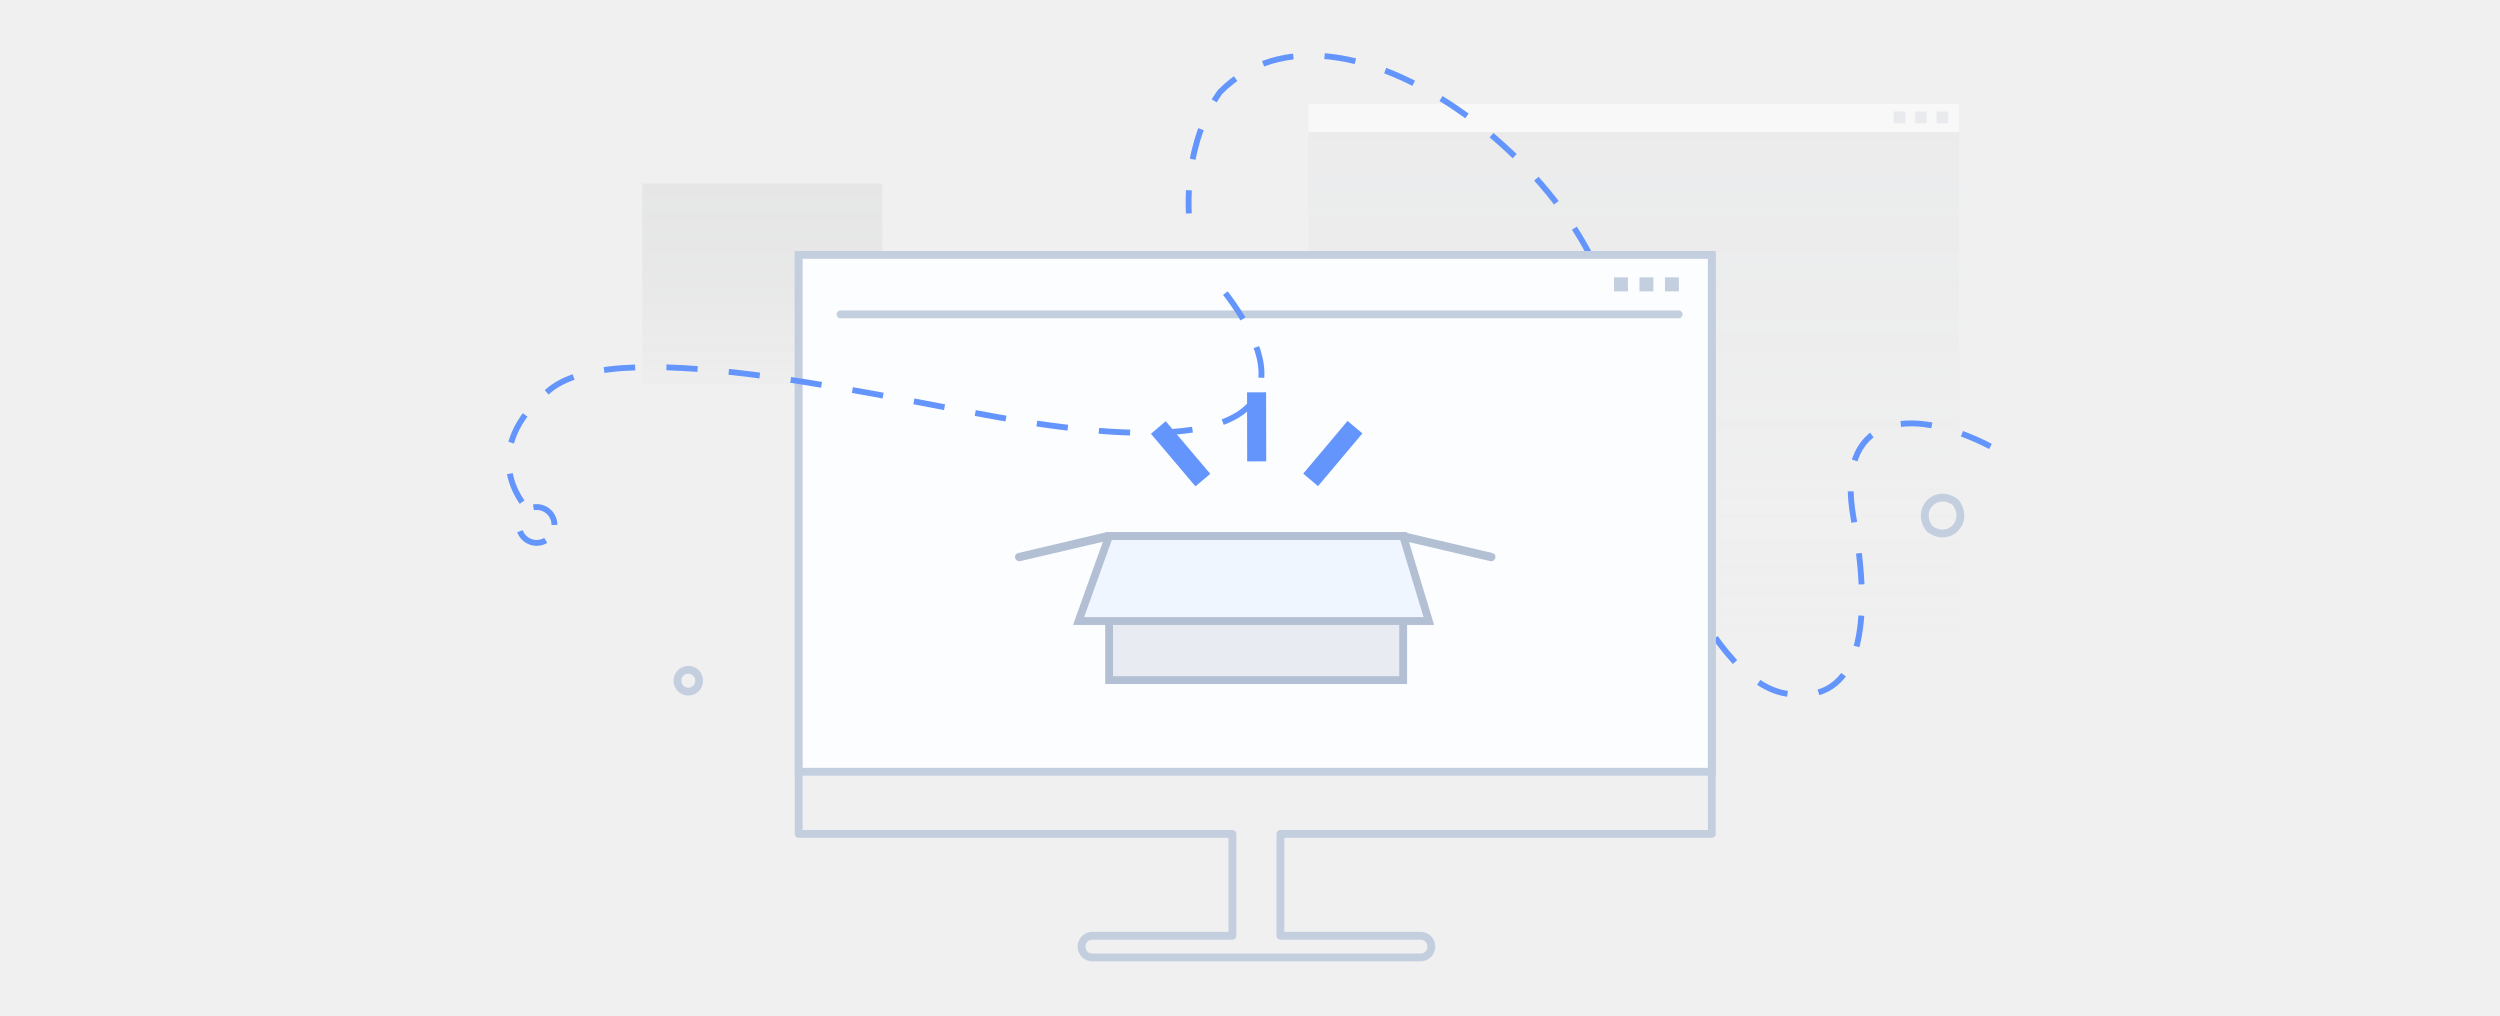
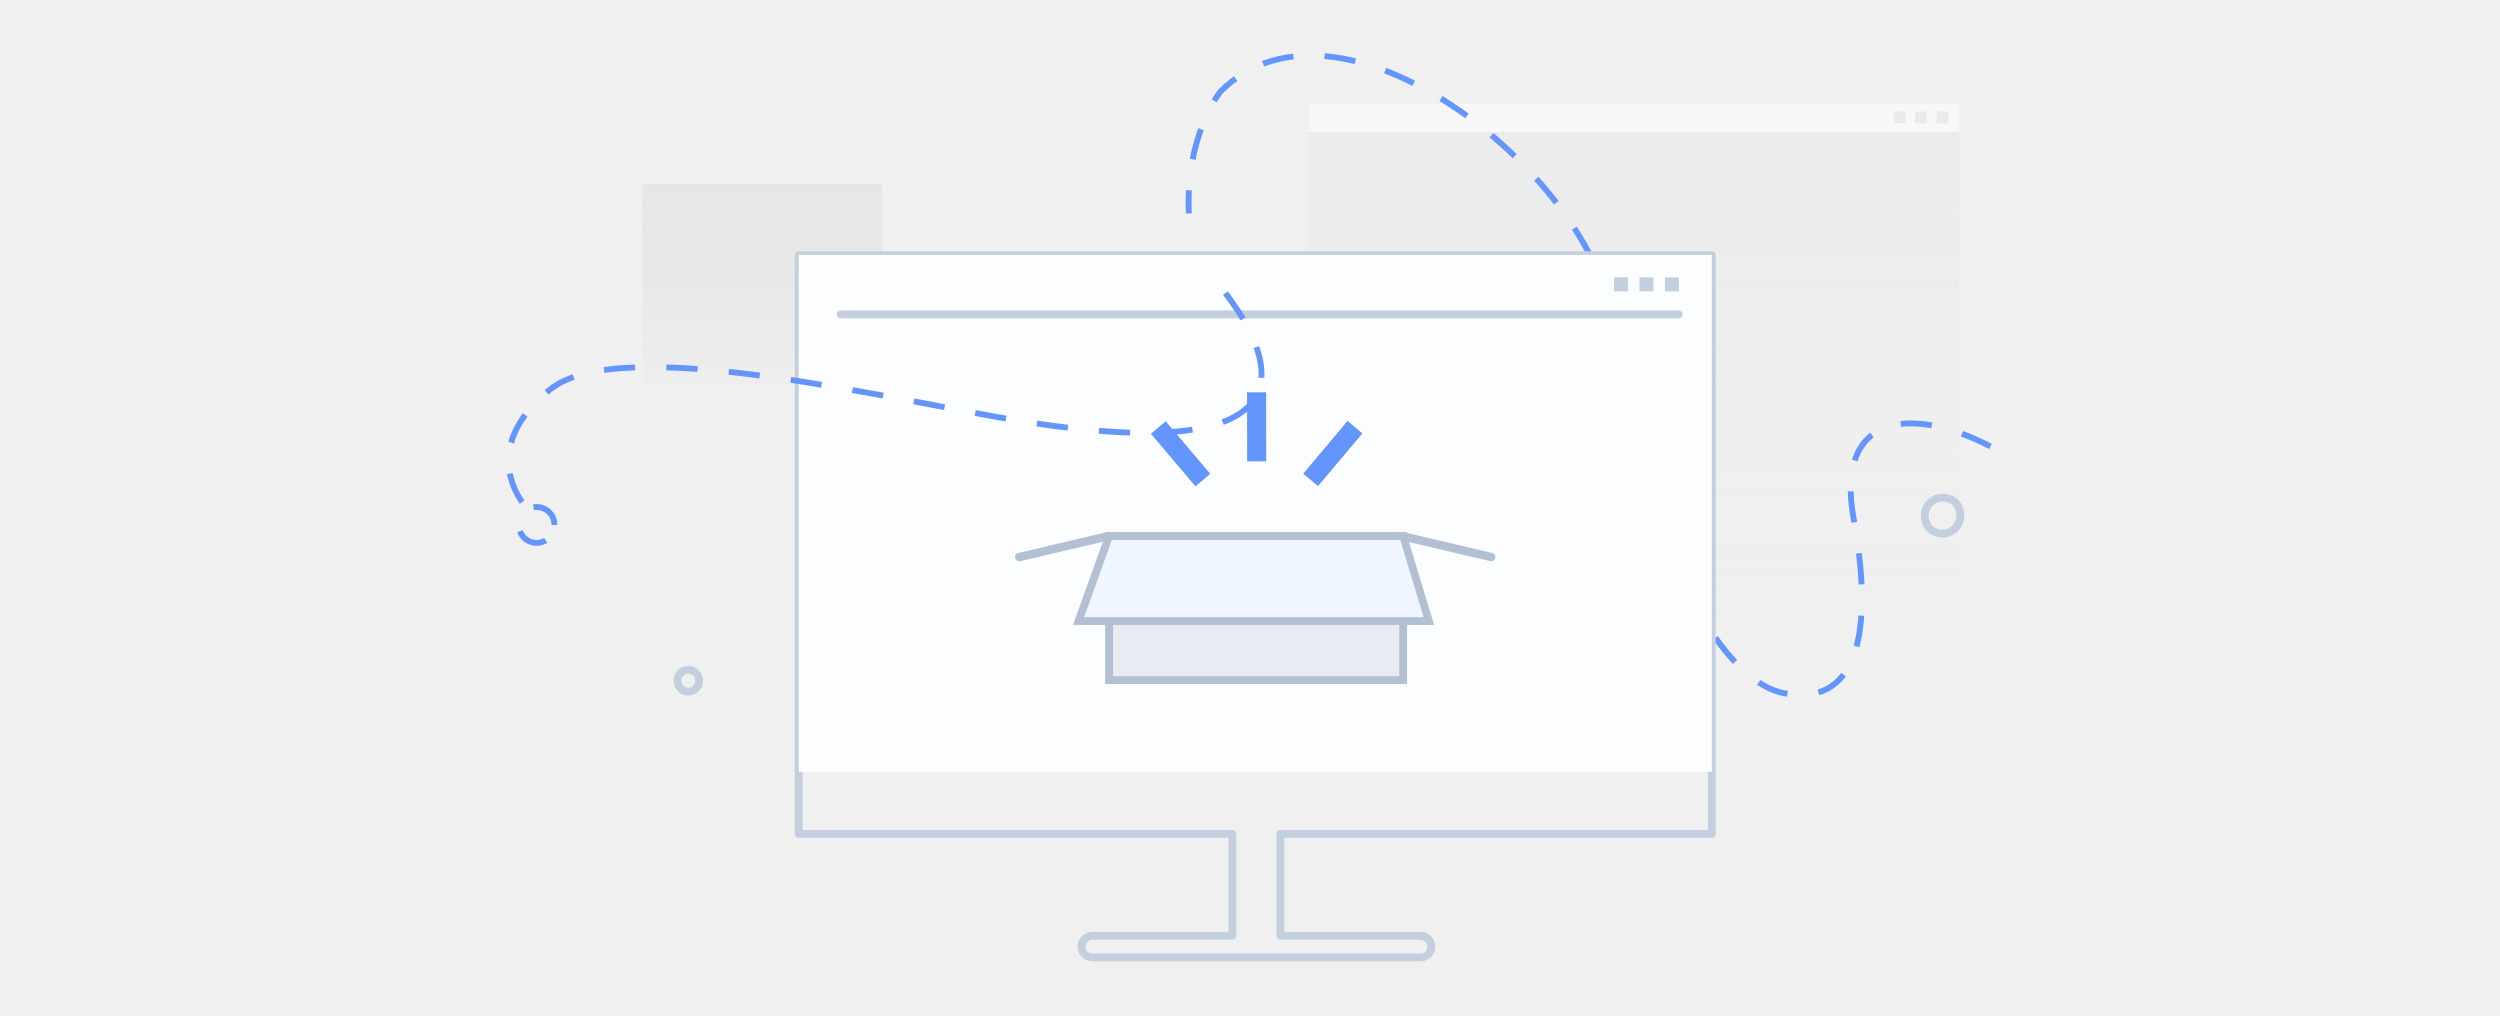
<svg xmlns="http://www.w3.org/2000/svg" width="320" height="130" viewBox="0 0 320 130" fill="none">
  <defs>
    <linearGradient x1="97.573" y1="24.331" x2="97.573" y2="51.056" id="paint_linear_1336_51713_0" gradientUnits="userSpaceOnUse">
      <stop stop-color="#7C8084" />
      <stop offset="0.14" stop-color="#7A7E82" stop-opacity="0.949" />
      <stop offset="0.33" stop-color="#74787D" stop-opacity="0.831" />
      <stop offset="0.55" stop-color="#6B6F73" stop-opacity="0.62" />
      <stop offset="0.78" stop-color="#5E6267" stop-opacity="0.329" />
      <stop offset="1" stop-color="#4F5359" stop-opacity="0" />
    </linearGradient>
    <linearGradient x1="209.118" y1="15.576" x2="209.118" y2="88.052" id="paint_linear_1336_51715_0" gradientUnits="userSpaceOnUse">
      <stop stop-color="#B8BDC6" />
      <stop offset="0.11" stop-color="#BABFC8" stop-opacity="0.969" />
      <stop offset="0.26" stop-color="#BFC4CC" stop-opacity="0.878" />
      <stop offset="0.42" stop-color="#C8CCD3" stop-opacity="0.741" />
      <stop offset="0.61" stop-color="#D4D7DE" stop-opacity="0.549" />
      <stop offset="0.8" stop-color="#E3E5EB" stop-opacity="0.302" />
      <stop offset="1" stop-color="#F5F6FA" stop-opacity="0" />
    </linearGradient>
  </defs>
  <rect id="缺省页插画/空数据" width="320" height="130" fill="#FFFFFF" fill-opacity="0" />
  <g opacity="0.5">
    <g opacity="0.17">
      <rect id="矩形" x="82.214" y="23.482" width="30.724" height="25.822" fill="url(#paint_linear_1336_51713_0)" fill-opacity="1" />
    </g>
  </g>
  <g opacity="0.5">
    <g opacity="0.17">
      <rect id="矩形" x="167.462" y="13.277" width="83.312" height="70.023" fill="url(#paint_linear_1336_51715_0)" fill-opacity="1" />
    </g>
    <rect id="矩形" x="167.462" y="13.277" width="83.312" height="3.625" fill="#FFFFFF" fill-opacity="1" />
    <rect id="矩形" x="242.383" y="14.274" width="1.498" height="1.51" fill="#E1E4EA" fill-opacity="1" />
    <rect id="矩形" x="245.131" y="14.274" width="1.498" height="1.51" fill="#E1E4EA" fill-opacity="1" />
    <rect id="矩形" x="247.879" y="14.274" width="1.498" height="1.51" fill="#E1E4EA" fill-opacity="1" />
  </g>
  <path id="路径" d="M254.78 57.14C244.22 51.7 234.88 53.25 237.26 66.35C239.65 79.45 238.52 90.56 228.45 88.75C218.39 86.94 208.33 62.31 206.66 42.64C205 22.97 171.6 -3.76 156.2 11.74C156.2 11.74 151.74 17.23 152.17 27.32" stroke="#6395FD" stroke-opacity="1" stroke-width="0.75" stroke-dasharray="4 4" />
  <path id="路径" d="M219.11 32.67L102.23 32.67L102.23 106.74L157.75 106.74L157.75 119.78L139.81 119.78C139.05 119.78 138.43 120.4 138.43 121.16C138.43 121.93 139.05 122.55 139.81 122.55L181.83 122.55C182.33 122.55 182.78 122.29 183.03 121.86C183.27 121.43 183.27 120.9 183.03 120.47C182.78 120.04 182.33 119.78 181.83 119.78L163.89 119.78L163.89 106.74L219.11 106.74L219.11 32.67Z" stroke="#C3CEDF" stroke-opacity="1" stroke-width="1" stroke-linejoin="round" />
-   <rect id="矩形" x="102.233" y="32.629" width="116.877" height="66.156" fill="#FBFDFF" fill-opacity="1" />
-   <rect id="矩形" x="102.233" y="32.629" width="116.877" height="66.156" stroke="#C3CEDF" stroke-opacity="1" stroke-width="1" />
+   <rect id="矩形" x="102.233" y="32.629" width="116.877" height="66.156" fill="#FBFDFF" fill-opacity="1.0" />
+   <rect id="矩形" x="102.233" y="32.629" width="116.877" height="66.156" stroke="#C3CEDF" stroke-opacity="1" stroke-width="0" />
  <path id="路径" d="M107.59 40.24L214.87 40.24" stroke="#C3CEDF" stroke-opacity="1" stroke-width="1" stroke-linejoin="round" stroke-linecap="round" />
  <rect id="矩形" x="209.852" y="35.502" width="1.78" height="1.794" fill="#C3CEDF" fill-opacity="1" />
  <rect id="矩形" x="206.595" y="35.502" width="1.78" height="1.794" fill="#C3CEDF" fill-opacity="1" />
  <rect id="矩形" x="213.116" y="35.502" width="1.78" height="1.794" fill="#C3CEDF" fill-opacity="1" />
  <path id="路径" d="M246.98 67.67L246.98 67.67C245.12 65.21 247.88 62.43 250.32 64.31C252.18 66.77 249.42 69.55 246.98 67.67Z" stroke="#C3CEDF" stroke-opacity="1" stroke-width="1" stroke-linejoin="round" />
  <path id="路径" d="M179.26 68.62L190.88 71.34L190.92 71.28L179.59 68.61L179.26 68.62Z" fill="#B8BDC6" fill-opacity="1" fill-rule="evenodd" />
  <path id="路径" d="M190.88 71.34L190.92 71.28L179.59 68.61L179.26 68.62L190.88 71.34Z" stroke="#B3BFD3" stroke-opacity="1" stroke-width="1" stroke-linejoin="round" />
  <path id="路径" d="M142.07 68.62L130.46 71.34L130.42 71.28L141.74 68.61L142.07 68.62Z" fill="#B8BDC6" fill-opacity="1" fill-rule="evenodd" />
  <path id="路径" d="M130.46 71.34L130.42 71.28L141.74 68.61L142.07 68.62L130.46 71.34Z" stroke="#B3BFD3" stroke-opacity="1" stroke-width="1" stroke-linejoin="round" />
  <rect id="矩形" x="141.968" y="68.628" width="37.64" height="18.427" fill="#E8EBF2" fill-opacity="1" />
  <rect id="矩形" x="141.968" y="68.628" width="37.64" height="18.427" stroke="#B3BFD3" stroke-opacity="1" stroke-width="1" />
  <path id="路径" d="M179.6 68.62L141.96 68.62L138.06 79.49L182.89 79.49L179.6 68.62Z" fill="#F0F6FF" fill-opacity="1" fill-rule="evenodd" />
  <path id="路径" d="M141.96 68.62L138.06 79.49L182.89 79.49L179.6 68.62L141.96 68.62Z" stroke="#B3BFD3" stroke-opacity="1" stroke-width="1" />
  <rect id="矩形" x="162.074" y="59.052" width="2.437" height="8.839" transform="rotate(179.9 162.0741 59.05249)" fill="#6395FD" fill-opacity="1" />
  <rect id="矩形" x="168.709" y="62.223" width="2.479" height="8.819" transform="rotate(-139.94 168.7095 62.22317)" fill="#6395FD" fill-opacity="1" />
  <rect id="矩形" x="147.32" y="55.522" width="2.479" height="8.819" transform="rotate(-40.25 147.3204 55.52173)" fill="#6395FD" fill-opacity="1" />
  <ellipse id="椭圆形" cx="88.103" cy="87.131" rx="1.388" ry="1.399" stroke="#C3CEDF" stroke-opacity="1" stroke-width="1" stroke-linejoin="round" />
  <path id="路径" d="M156.85 37.52C162.34 44.7 170.37 60.18 131.05 53.96C115.17 51.45 79.55 42.46 70.41 49.85C60.77 57.66 67.22 64.78 67.22 64.78" stroke="#6395FD" stroke-opacity="1" stroke-width="0.75" stroke-dasharray="4 4" />
  <path id="椭圆形" d="M70.97 67.19C70.97 65.92 69.95 64.9 68.69 64.9C67.43 64.9 66.41 65.92 66.41 67.19C66.41 68.46 67.43 69.49 68.69 69.49C69.95 69.49 70.97 68.46 70.97 67.19Z" stroke="#6395FD" stroke-opacity="1" stroke-width="0.75" stroke-dasharray="4 4" />
</svg>
